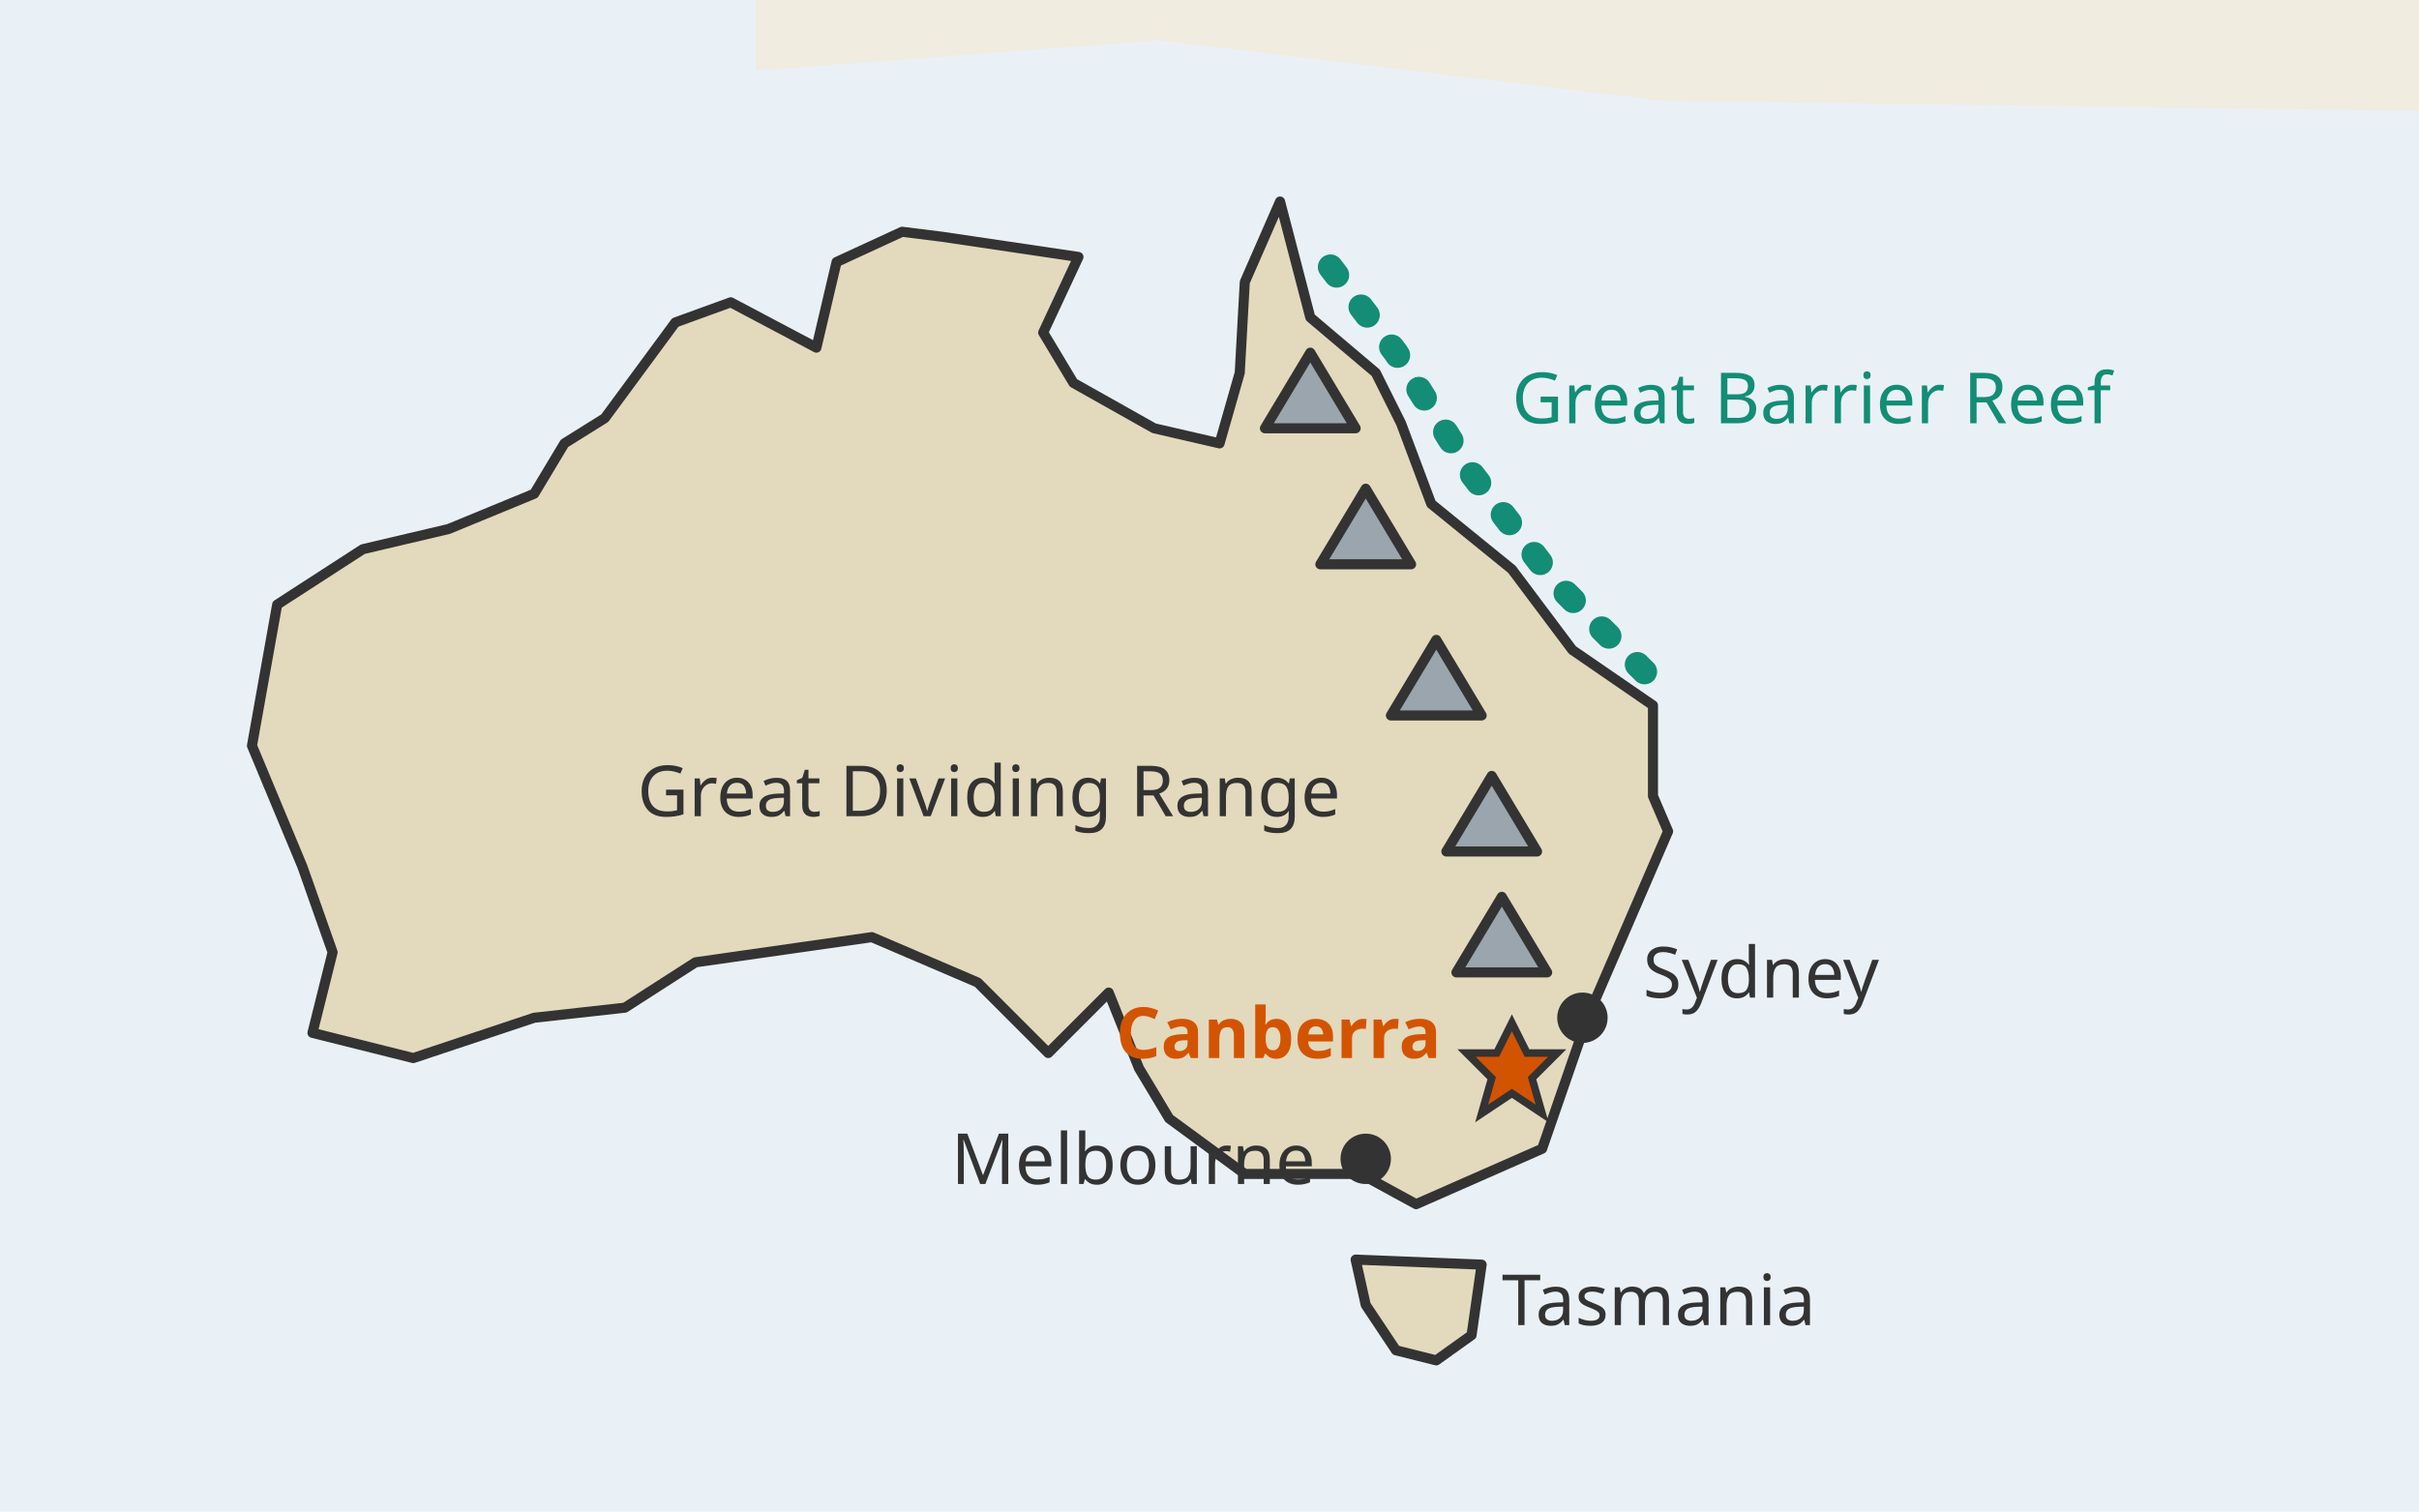
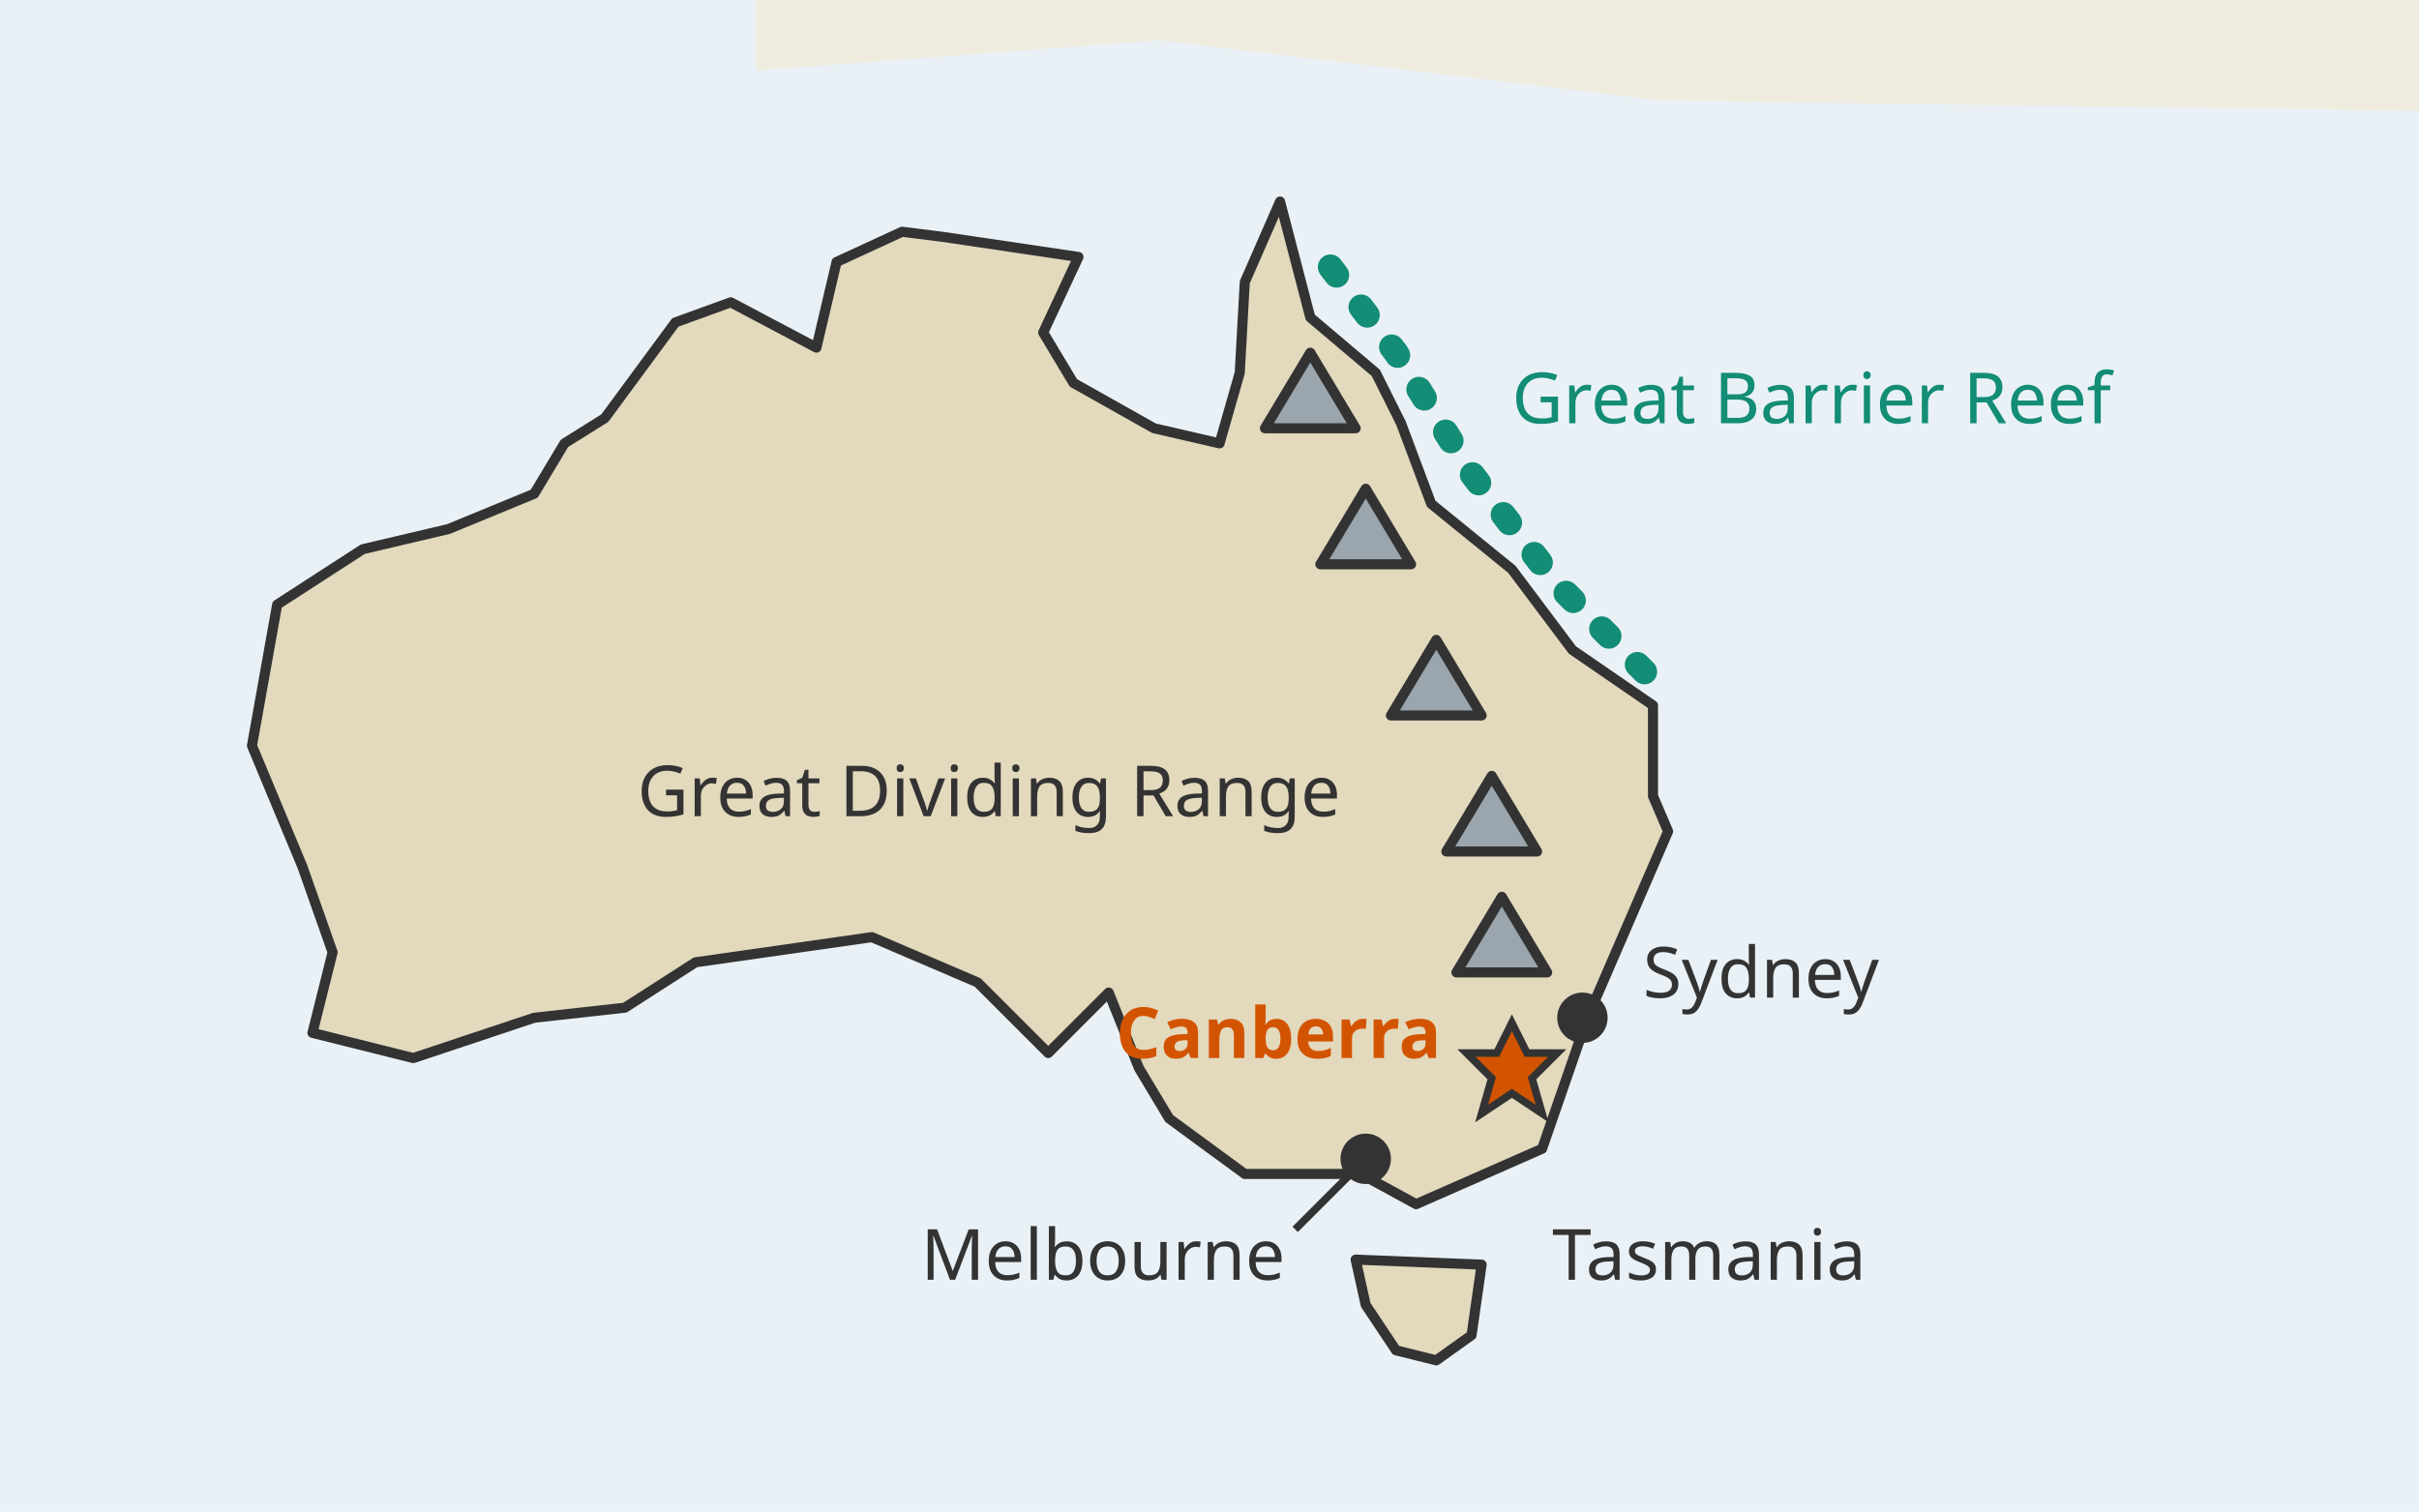
<svg xmlns="http://www.w3.org/2000/svg" viewBox="0 0 480 300" role="img">
  <rect width="480" height="300" fill="#f4efe2" />
  <rect x="0" y="0" width="480" height="300" fill="#e9f1f7" />
  <polygon points="150,0 480,0 480,22 330,20 230,8 150,14" fill="#f0ece0" stroke="none" stroke-width="0" stroke-linejoin="round" />
  <polygon points="254,40 260,63 273,74 278,84 284,100 300,113 312,129 328,140 328,158 331,165 315,202 306,228 281,239 270,233 247,233 232,222 226,212 220,197 208,209 194,195 173,186 138,191 124,200 106,202 82,210 62,205 66,189 60,172 50,148 55,120 72,109 89,105 106,98 112,88 120,83 134,64 145,60 162,69 166,52 179,46 187,47 214,51 207,66 213,76 229,85 242,88 246,74 247,56" fill="#e3d9bd" stroke="#333" stroke-width="2" stroke-linejoin="round" />
  <polygon points="269,250 294,251 292,265 285,270 277,268 271,259" fill="#e3d9bd" stroke="#333" stroke-width="2" stroke-linejoin="round" />
  <polygon points="251,85 260,70 269,85" fill="#9aa5ad" stroke="#333" stroke-width="2" stroke-linejoin="round" />
  <polygon points="262,112 271,97 280,112" fill="#9aa5ad" stroke="#333" stroke-width="2" stroke-linejoin="round" />
  <polygon points="276,142 285,127 294,142" fill="#9aa5ad" stroke="#333" stroke-width="2" stroke-linejoin="round" />
  <polygon points="287,169 296,154 305,169" fill="#9aa5ad" stroke="#333" stroke-width="2" stroke-linejoin="round" />
  <polygon points="289,193 298,178 307,193" fill="#9aa5ad" stroke="#333" stroke-width="2" stroke-linejoin="round" />
  <path d="M264,53 L277,70 L292,94 L309,116 L327,134" fill="none" stroke="#138d75" stroke-width="5" stroke-dasharray="2 8" stroke-linecap="round" />
  <circle cx="314" cy="202" r="5" fill="#333" />
  <circle cx="271" cy="230" r="5" fill="#333" />
  <polygon points="300,203 303,209 309,209 304,214 306,221 300,217 294,221 296,214 291,209 297,209" fill="#d35400" stroke="#333" stroke-width="1.5" />
  <text x="326" y="198" text-anchor="start" font-family="sans-serif" font-size="14" font-weight="normal" fill="#333">Sydney</text>
  <text x="286" y="210" text-anchor="end" font-family="sans-serif" font-size="14" font-weight="bold" fill="#d35400">Canberra</text>
-   <text x="261" y="235" text-anchor="end" font-family="sans-serif" font-size="14" font-weight="normal" fill="#333">Melbourne</text>
+   <line x1="271" y1="230" x2="257" y2="244" stroke="#333" stroke-width="1.5" />
+   <text x="255" y="254" text-anchor="end" font-family="sans-serif" font-size="14" font-weight="normal" fill="#333">Melbourne</text>
  <text x="266" y="162" text-anchor="end" font-family="sans-serif" font-size="14" font-weight="normal" fill="#333">Great Dividing Range</text>
  <text x="300" y="84" text-anchor="start" font-family="sans-serif" font-size="14" font-weight="normal" fill="#138d75">Great Barrier Reef</text>
-   <text x="298" y="263" text-anchor="start" font-family="sans-serif" font-size="14" font-weight="normal" fill="#333">Tasmania</text>
+   <text x="308" y="254" text-anchor="start" font-family="sans-serif" font-size="14" font-weight="normal" fill="#333">Tasmania</text>
</svg>
